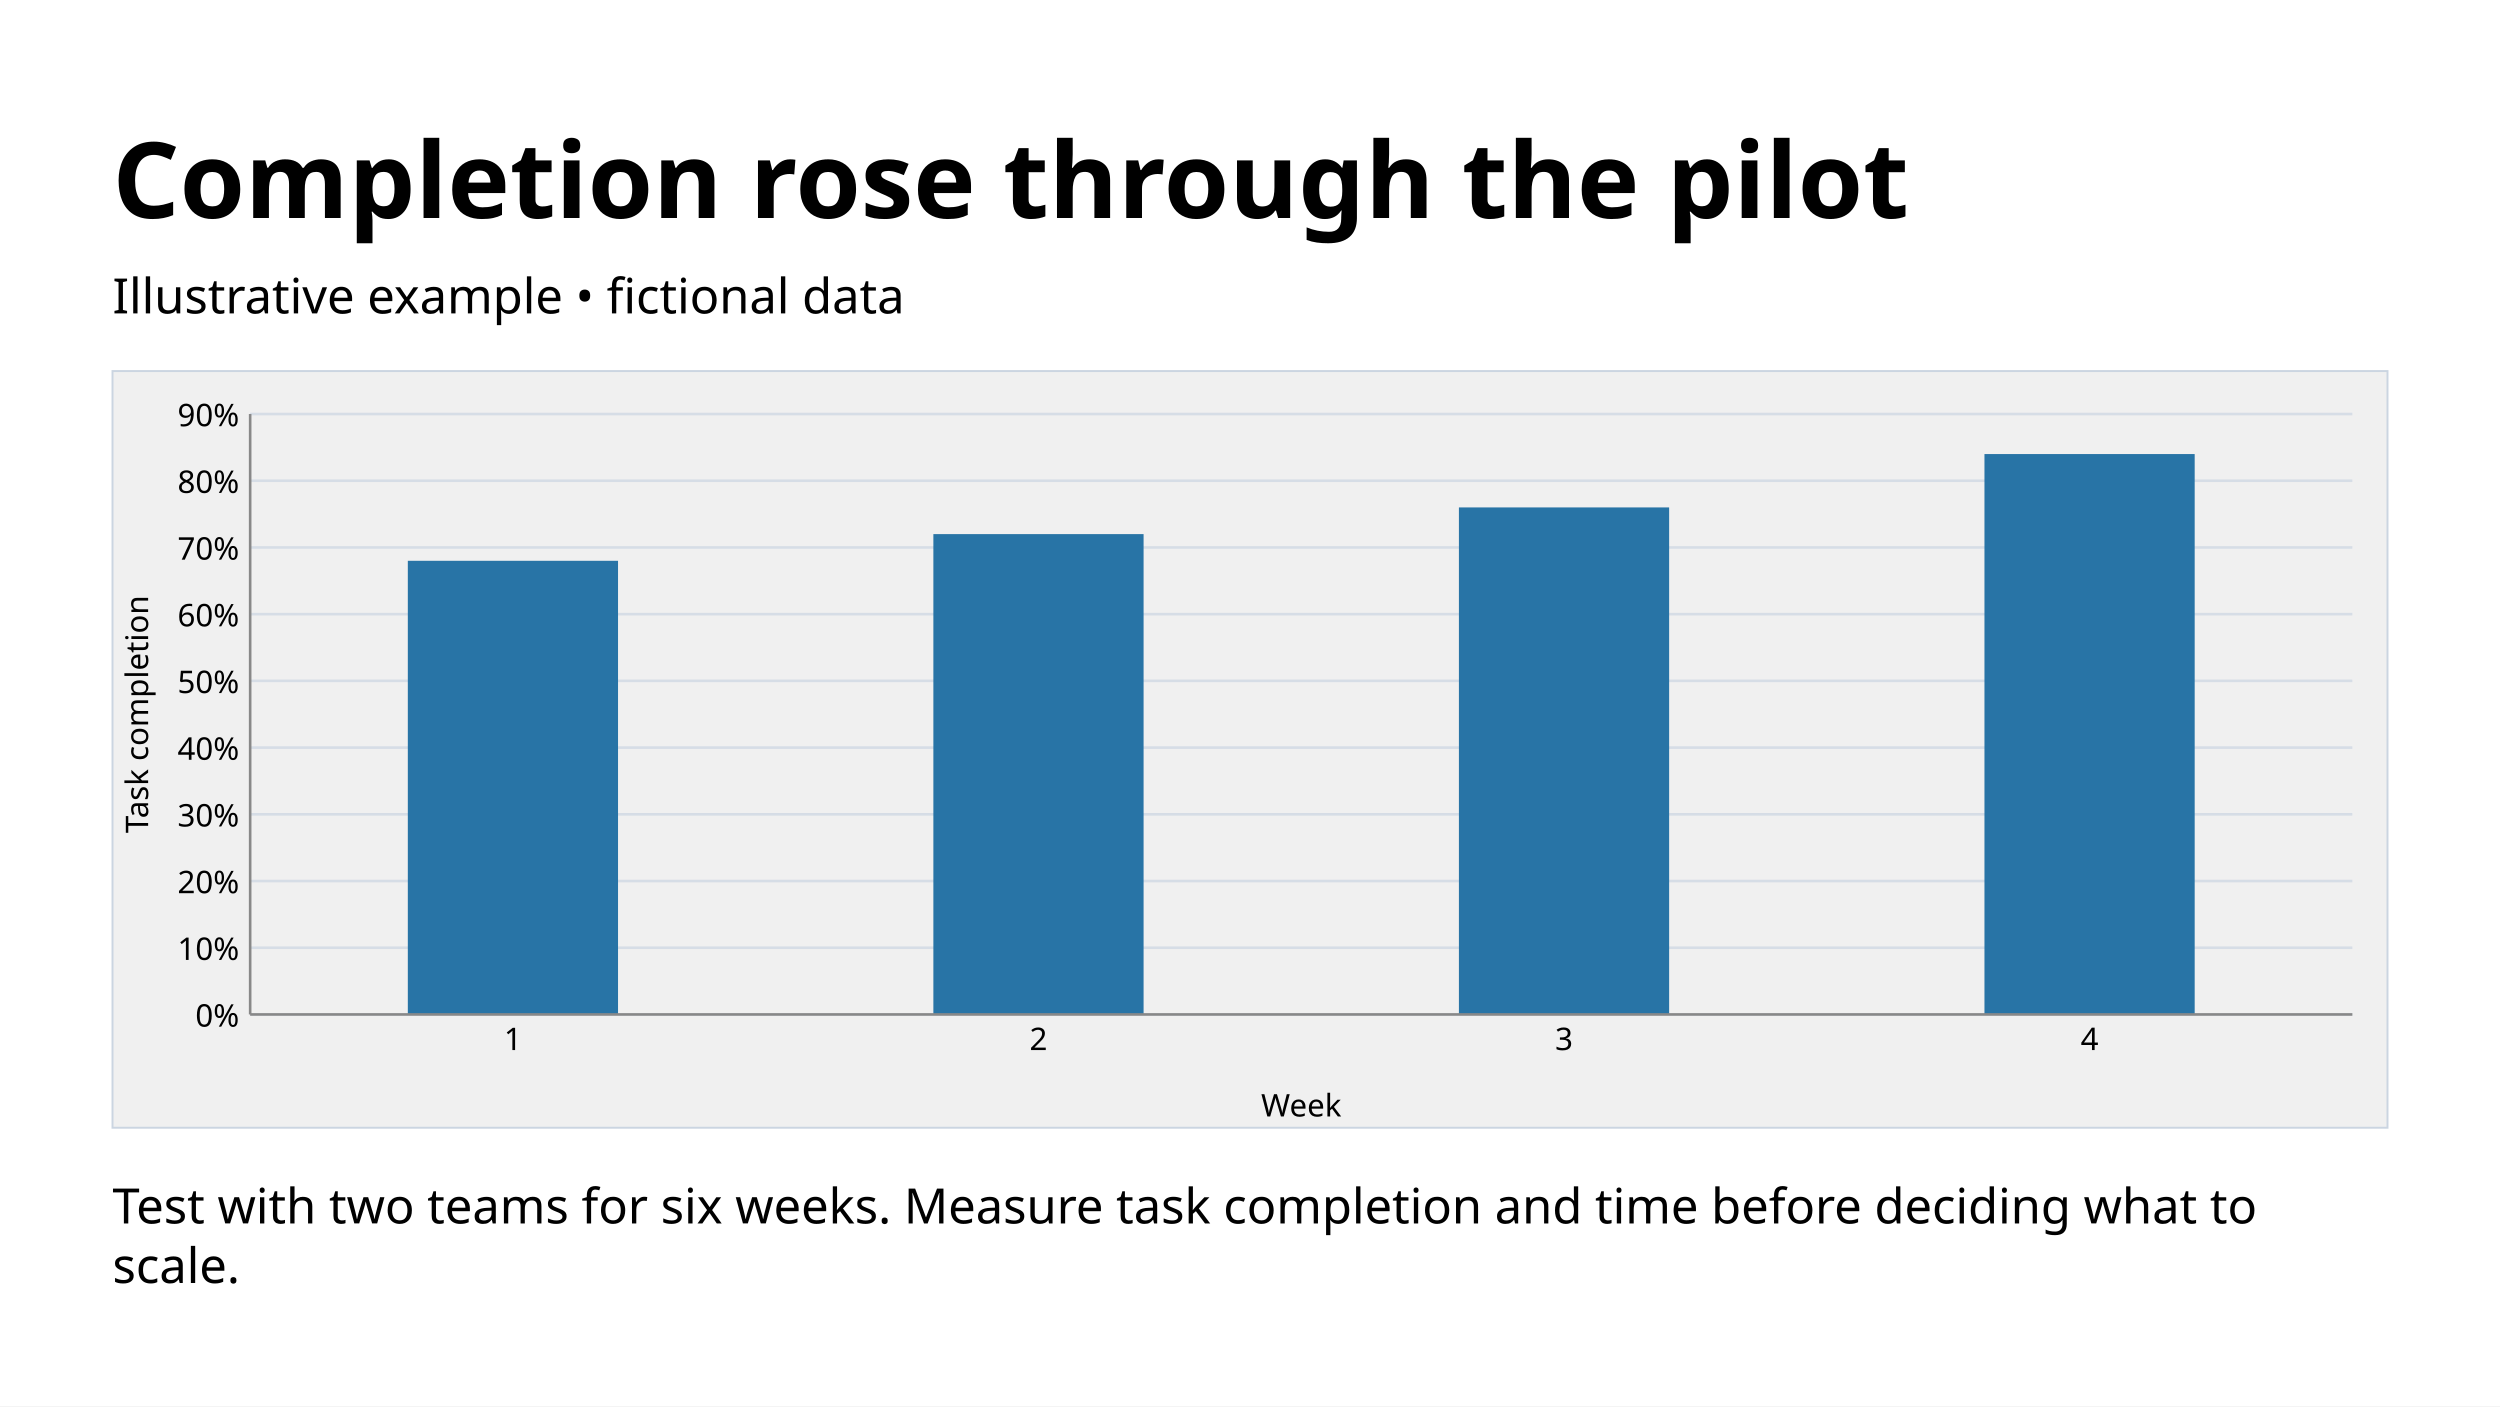
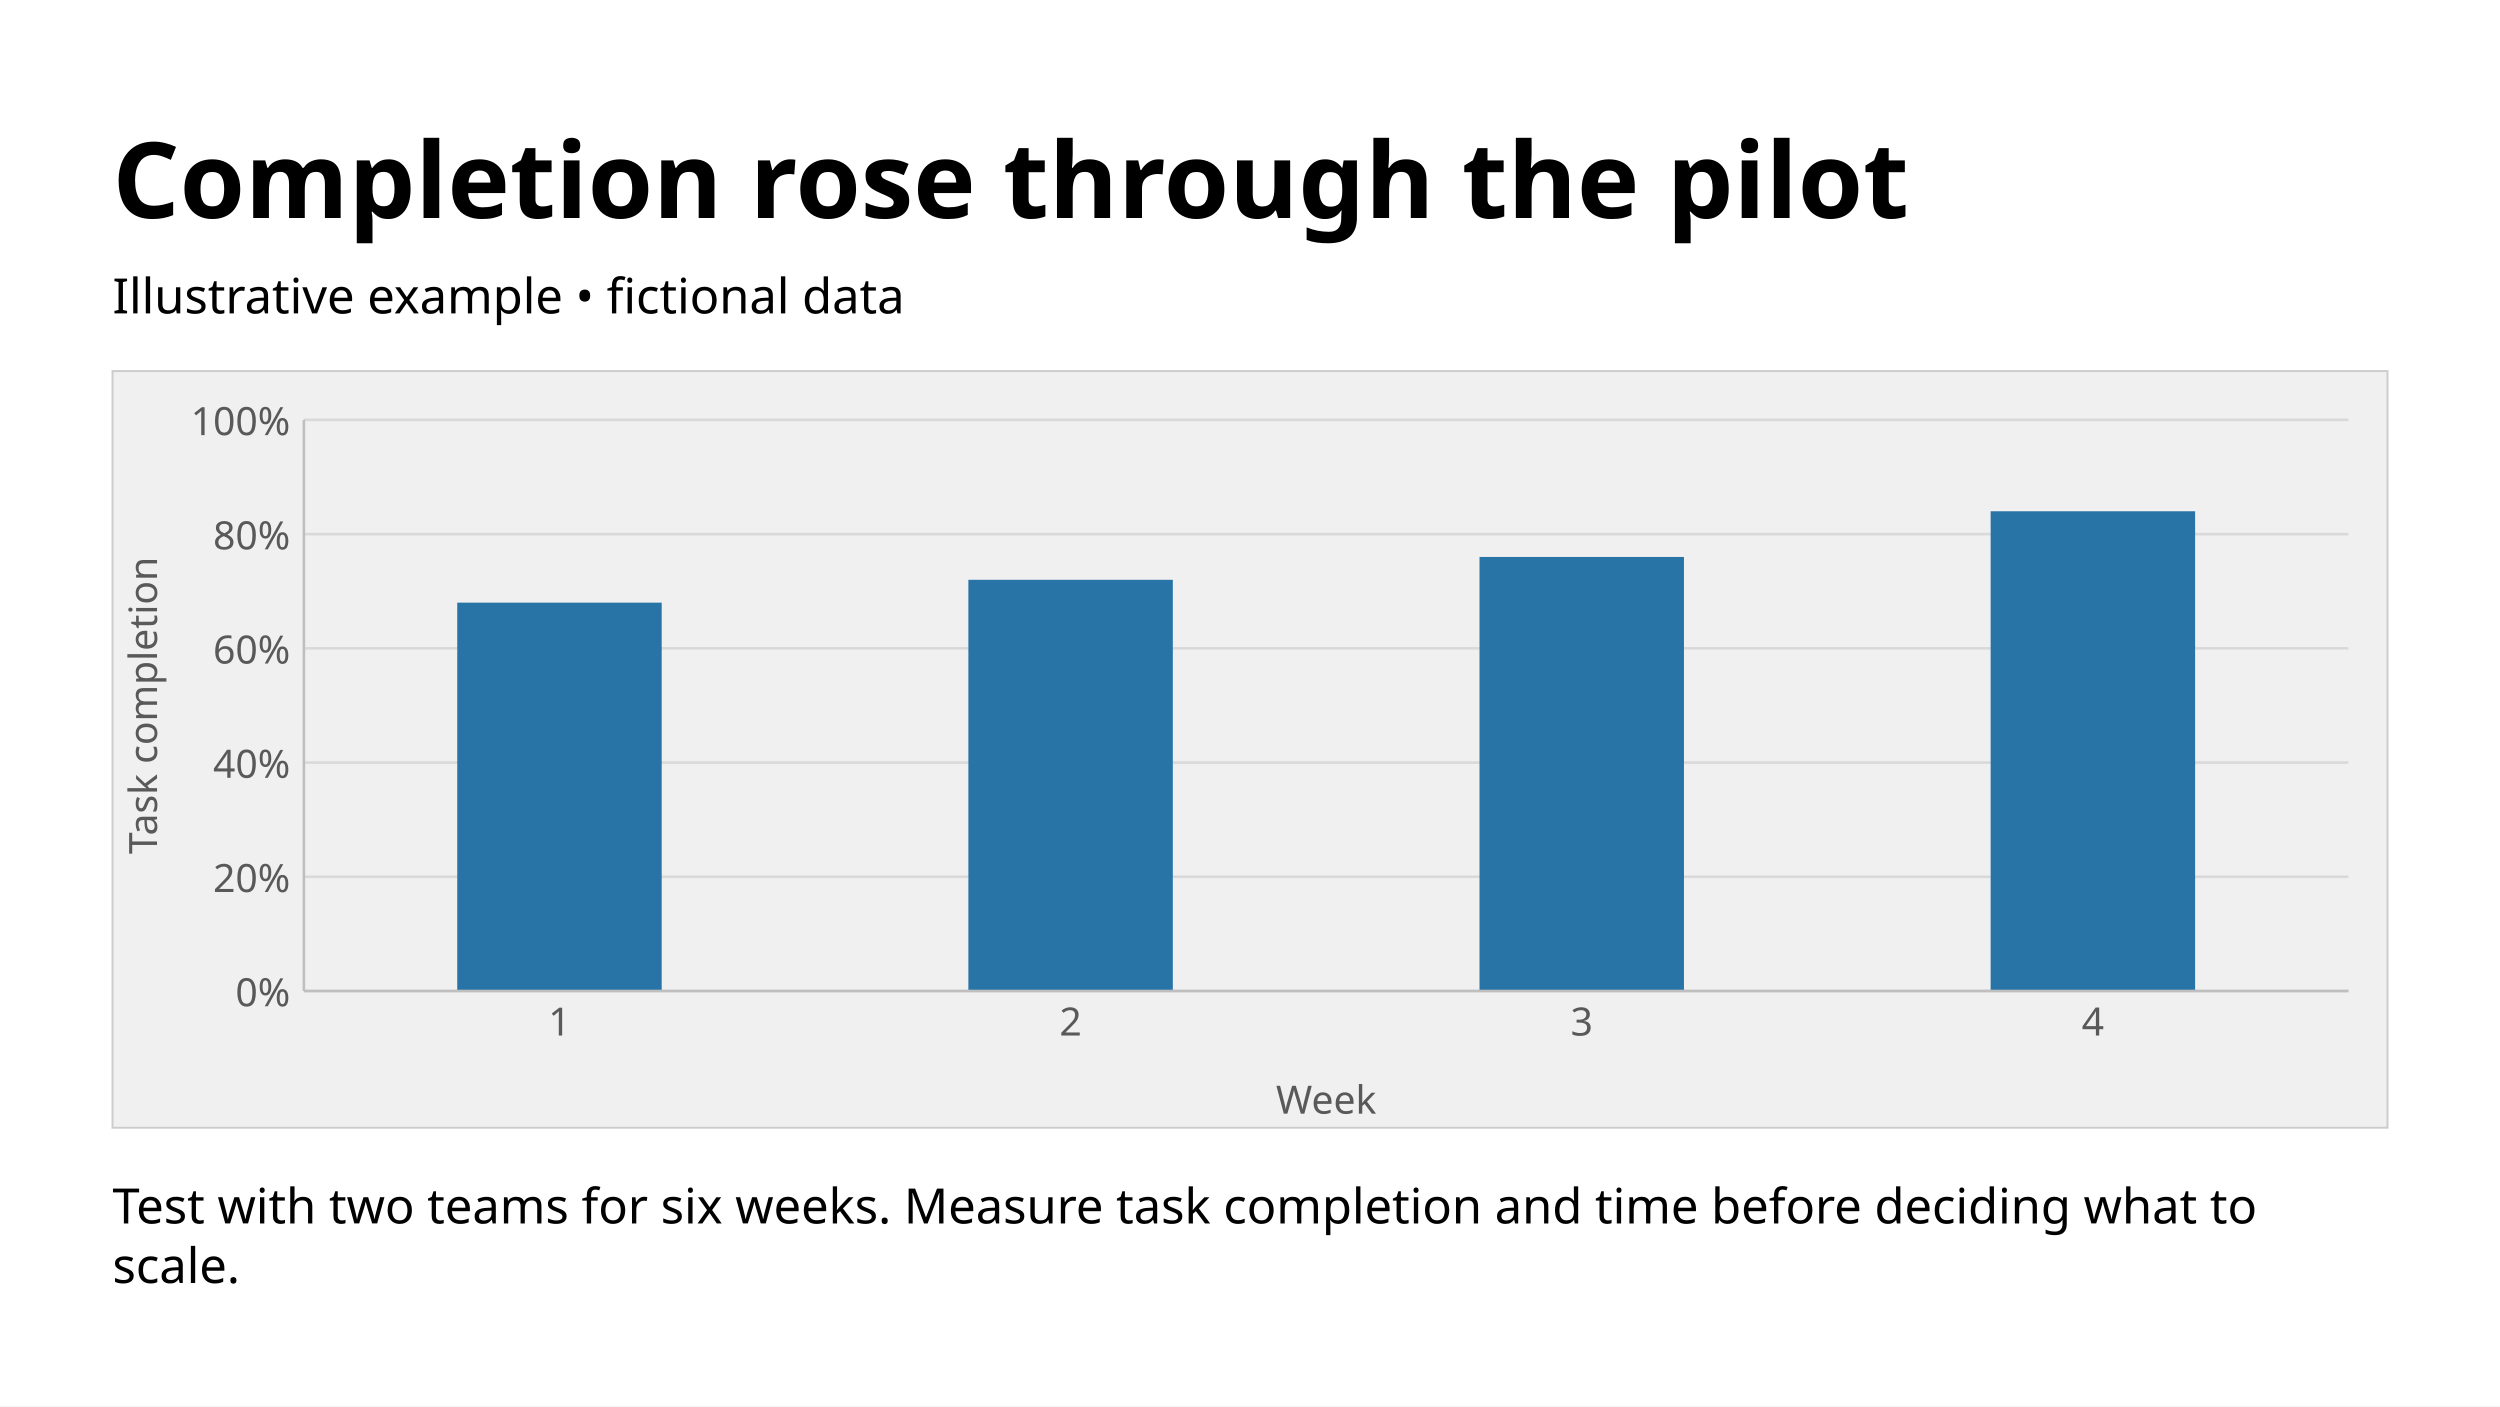
<svg xmlns="http://www.w3.org/2000/svg" aria-label="Completion rose through the pilot" aria-roledescription="slide" height="720" role="group" viewBox="0 0 1280 720" width="1280">
  <rect aria-hidden="true" fill="#FFFFFF" height="720" opacity="1" width="1280" x="0" y="0" />
  <g>
    <text fill="#000000" font-family="Aptos Display, sans-serif" font-size="54" font-weight="700" style="white-space:pre" text-anchor="start" x="57.6" xml:space="preserve" y="111.6">Completion rose through the pilot</text>
  </g>
  <g>
    <text fill="#000000" font-family="Aptos, sans-serif" font-size="25" font-weight="400" style="white-space:pre" text-anchor="start" x="57.6" xml:space="preserve" y="160.48">Illustrative example • fictional data</text>
  </g>
  <g>
-     <rect fill="#F0F0F0" height="387.42" stroke="#CBD5E1" stroke-width="1" width="1164.8" x="57.6" y="189.98" />
+     <rect fill="#F0F0F0" height="387.42" stroke="#CCCCCC" stroke-width="1" width="1164.8" x="57.6" y="189.98" />
    <g>
-       <text fill="#000000" font-family="Aptos, sans-serif" font-size="16" font-weight="400" style="white-space:pre" text-anchor="middle" x="262.62" xml:space="preserve" y="537.64">1</text>
+       <text fill="#595959" font-family="Aptos, sans-serif" font-size="20" font-weight="400" style="white-space:pre" text-anchor="middle" x="286.45" xml:space="preserve" y="530.2">1</text>
    </g>
    <g>
-       <text fill="#000000" font-family="Aptos, sans-serif" font-size="16" font-weight="400" style="white-space:pre" text-anchor="middle" x="531.7" xml:space="preserve" y="537.64">2</text>
+       <text fill="#595959" font-family="Aptos, sans-serif" font-size="20" font-weight="400" style="white-space:pre" text-anchor="middle" x="548.15" xml:space="preserve" y="530.2">2</text>
    </g>
    <g>
-       <text fill="#000000" font-family="Aptos, sans-serif" font-size="16" font-weight="400" style="white-space:pre" text-anchor="middle" x="800.78" xml:space="preserve" y="537.64">3</text>
+       <text fill="#595959" font-family="Aptos, sans-serif" font-size="20" font-weight="400" style="white-space:pre" text-anchor="middle" x="809.85" xml:space="preserve" y="530.2">3</text>
    </g>
    <g>
-       <text fill="#000000" font-family="Aptos, sans-serif" font-size="16" font-weight="400" style="white-space:pre" text-anchor="middle" x="1069.86" xml:space="preserve" y="537.64">4</text>
+       <text fill="#595959" font-family="Aptos, sans-serif" font-size="20" font-weight="400" style="white-space:pre" text-anchor="middle" x="1071.55" xml:space="preserve" y="530.2">4</text>
    </g>
-     <line stroke="#CBD5E1" stroke-opacity="0.7" stroke-width="1.333" x1="128.08" x2="1204.4" y1="519.4" y2="519.4" />
+     <line stroke="#D9D9D9" stroke-width="1.333" x1="155.6" x2="1202.4" y1="507.4" y2="507.4" />
    <g>
-       <text fill="#000000" font-family="Aptos, sans-serif" font-size="16" font-weight="400" style="white-space:pre" text-anchor="end" x="122.48" xml:space="preserve" y="525.64">0%</text>
+       <text fill="#595959" font-family="Aptos, sans-serif" font-size="20" font-weight="400" style="white-space:pre" text-anchor="end" x="148.6" xml:space="preserve" y="515.2">0%</text>
    </g>
-     <line stroke="#CBD5E1" stroke-opacity="0.7" stroke-width="1.333" x1="128.08" x2="1204.4" y1="485.242" y2="485.242" />
+     <line stroke="#D9D9D9" stroke-width="1.333" x1="155.6" x2="1202.4" y1="448.916" y2="448.916" />
    <g>
-       <text fill="#000000" font-family="Aptos, sans-serif" font-size="16" font-weight="400" style="white-space:pre" text-anchor="end" x="122.48" xml:space="preserve" y="491.482">10%</text>
+       <text fill="#595959" font-family="Aptos, sans-serif" font-size="20" font-weight="400" style="white-space:pre" text-anchor="end" x="148.6" xml:space="preserve" y="456.716">20%</text>
    </g>
-     <line stroke="#CBD5E1" stroke-opacity="0.7" stroke-width="1.333" x1="128.08" x2="1204.4" y1="451.084" y2="451.084" />
+     <line stroke="#D9D9D9" stroke-width="1.333" x1="155.6" x2="1202.4" y1="390.432" y2="390.432" />
    <g>
-       <text fill="#000000" font-family="Aptos, sans-serif" font-size="16" font-weight="400" style="white-space:pre" text-anchor="end" x="122.48" xml:space="preserve" y="457.324">20%</text>
+       <text fill="#595959" font-family="Aptos, sans-serif" font-size="20" font-weight="400" style="white-space:pre" text-anchor="end" x="148.6" xml:space="preserve" y="398.232">40%</text>
    </g>
-     <line stroke="#CBD5E1" stroke-opacity="0.7" stroke-width="1.333" x1="128.08" x2="1204.4" y1="416.927" y2="416.927" />
+     <line stroke="#D9D9D9" stroke-width="1.333" x1="155.6" x2="1202.4" y1="331.948" y2="331.948" />
    <g>
-       <text fill="#000000" font-family="Aptos, sans-serif" font-size="16" font-weight="400" style="white-space:pre" text-anchor="end" x="122.48" xml:space="preserve" y="423.167">30%</text>
+       <text fill="#595959" font-family="Aptos, sans-serif" font-size="20" font-weight="400" style="white-space:pre" text-anchor="end" x="148.6" xml:space="preserve" y="339.748">60%</text>
    </g>
-     <line stroke="#CBD5E1" stroke-opacity="0.7" stroke-width="1.333" x1="128.08" x2="1204.4" y1="382.769" y2="382.769" />
+     <line stroke="#D9D9D9" stroke-width="1.333" x1="155.6" x2="1202.4" y1="273.464" y2="273.464" />
    <g>
-       <text fill="#000000" font-family="Aptos, sans-serif" font-size="16" font-weight="400" style="white-space:pre" text-anchor="end" x="122.48" xml:space="preserve" y="389.009">40%</text>
+       <text fill="#595959" font-family="Aptos, sans-serif" font-size="20" font-weight="400" style="white-space:pre" text-anchor="end" x="148.6" xml:space="preserve" y="281.264">80%</text>
    </g>
-     <line stroke="#CBD5E1" stroke-opacity="0.7" stroke-width="1.333" x1="128.08" x2="1204.4" y1="348.611" y2="348.611" />
+     <line stroke="#D9D9D9" stroke-width="1.333" x1="155.6" x2="1202.4" y1="214.98" y2="214.98" />
    <g>
-       <text fill="#000000" font-family="Aptos, sans-serif" font-size="16" font-weight="400" style="white-space:pre" text-anchor="end" x="122.48" xml:space="preserve" y="354.851">50%</text>
+       <text fill="#595959" font-family="Aptos, sans-serif" font-size="20" font-weight="400" style="white-space:pre" text-anchor="end" x="148.6" xml:space="preserve" y="222.78">100%</text>
    </g>
-     <line stroke="#CBD5E1" stroke-opacity="0.7" stroke-width="1.333" x1="128.08" x2="1204.4" y1="314.453" y2="314.453" />
+     <rect fill="#2874A6" height="198.846" width="104.68" x="234.11" y="308.554" />
+     <rect fill="#2874A6" height="210.542" width="104.68" x="495.81" y="296.858" />
+     <rect fill="#2874A6" height="222.239" width="104.68" x="757.51" y="285.161" />
+     <rect fill="#2874A6" height="245.633" width="104.68" x="1019.21" y="261.767" />
+     <line stroke="#BFBFBF" stroke-width="1.333" x1="155.6" x2="155.6" y1="214.98" y2="507.4" />
+     <line stroke="#BFBFBF" stroke-width="1.333" x1="155.6" x2="1202.4" y1="507.4" y2="507.4" />
    <g>
-       <text fill="#000000" font-family="Aptos, sans-serif" font-size="16" font-weight="400" style="white-space:pre" text-anchor="end" x="122.48" xml:space="preserve" y="320.693">60%</text>
+       <text fill="#595959" font-family="Aptos, sans-serif" font-size="20" font-weight="400" style="white-space:pre" text-anchor="middle" x="679" xml:space="preserve" y="570.2">Week</text>
    </g>
-     <line stroke="#CBD5E1" stroke-opacity="0.7" stroke-width="1.333" x1="128.08" x2="1204.4" y1="280.296" y2="280.296" />
-     <g>
-       <text fill="#000000" font-family="Aptos, sans-serif" font-size="16" font-weight="400" style="white-space:pre" text-anchor="end" x="122.48" xml:space="preserve" y="286.536">70%</text>
-     </g>
-     <line stroke="#CBD5E1" stroke-opacity="0.7" stroke-width="1.333" x1="128.08" x2="1204.4" y1="246.138" y2="246.138" />
-     <g>
-       <text fill="#000000" font-family="Aptos, sans-serif" font-size="16" font-weight="400" style="white-space:pre" text-anchor="end" x="122.48" xml:space="preserve" y="252.378">80%</text>
-     </g>
-     <line stroke="#CBD5E1" stroke-opacity="0.7" stroke-width="1.333" x1="128.08" x2="1204.4" y1="211.98" y2="211.98" />
-     <g>
-       <text fill="#000000" font-family="Aptos, sans-serif" font-size="16" font-weight="400" style="white-space:pre" text-anchor="end" x="122.48" xml:space="preserve" y="218.22">90%</text>
-     </g>
-     <rect fill="#2874A6" height="232.273" width="107.632" x="208.804" y="287.127" />
-     <rect fill="#2874A6" height="245.936" width="107.632" x="477.884" y="273.464" />
-     <rect fill="#2874A6" height="259.599" width="107.632" x="746.964" y="259.801" />
-     <rect fill="#2874A6" height="286.925" width="107.632" x="1016.044" y="232.475" />
-     <line stroke="#888888" stroke-width="1.333" x1="128.08" x2="128.08" y1="211.98" y2="519.4" />
-     <line stroke="#888888" stroke-width="1.333" x1="128.08" x2="1204.4" y1="519.4" y2="519.4" />
-     <g>
-       <text fill="#000000" font-family="Aptos, sans-serif" font-size="16" font-weight="400" style="white-space:pre" text-anchor="middle" x="666.24" xml:space="preserve" y="571.64">Week</text>
-     </g>
-     <g transform="rotate(-90 69.6 365.69)">
+     <g transform="rotate(-90 72.6 361.19)">
      <g>
-         <text fill="#000000" font-family="Aptos, sans-serif" font-size="16" font-weight="400" style="white-space:pre" text-anchor="middle" x="69.6" xml:space="preserve" y="371.93">Task completion</text>
+         <text fill="#595959" font-family="Aptos, sans-serif" font-size="20" font-weight="400" style="white-space:pre" text-anchor="middle" x="72.6" xml:space="preserve" y="368.99">Task completion</text>
      </g>
    </g>
  </g>
  <g>
    <text fill="#000000" font-family="Aptos, sans-serif" font-size="25" font-weight="400" style="white-space:pre" text-anchor="start" x="57.6" xml:space="preserve" y="626.4">Test with two teams for six weeks. Measure task completion and time before deciding what to </text>
    <text fill="#000000" font-family="Aptos, sans-serif" font-size="25" font-weight="400" style="white-space:pre" text-anchor="start" x="57.6" xml:space="preserve" y="656.9">scale.</text>
  </g>
</svg>
